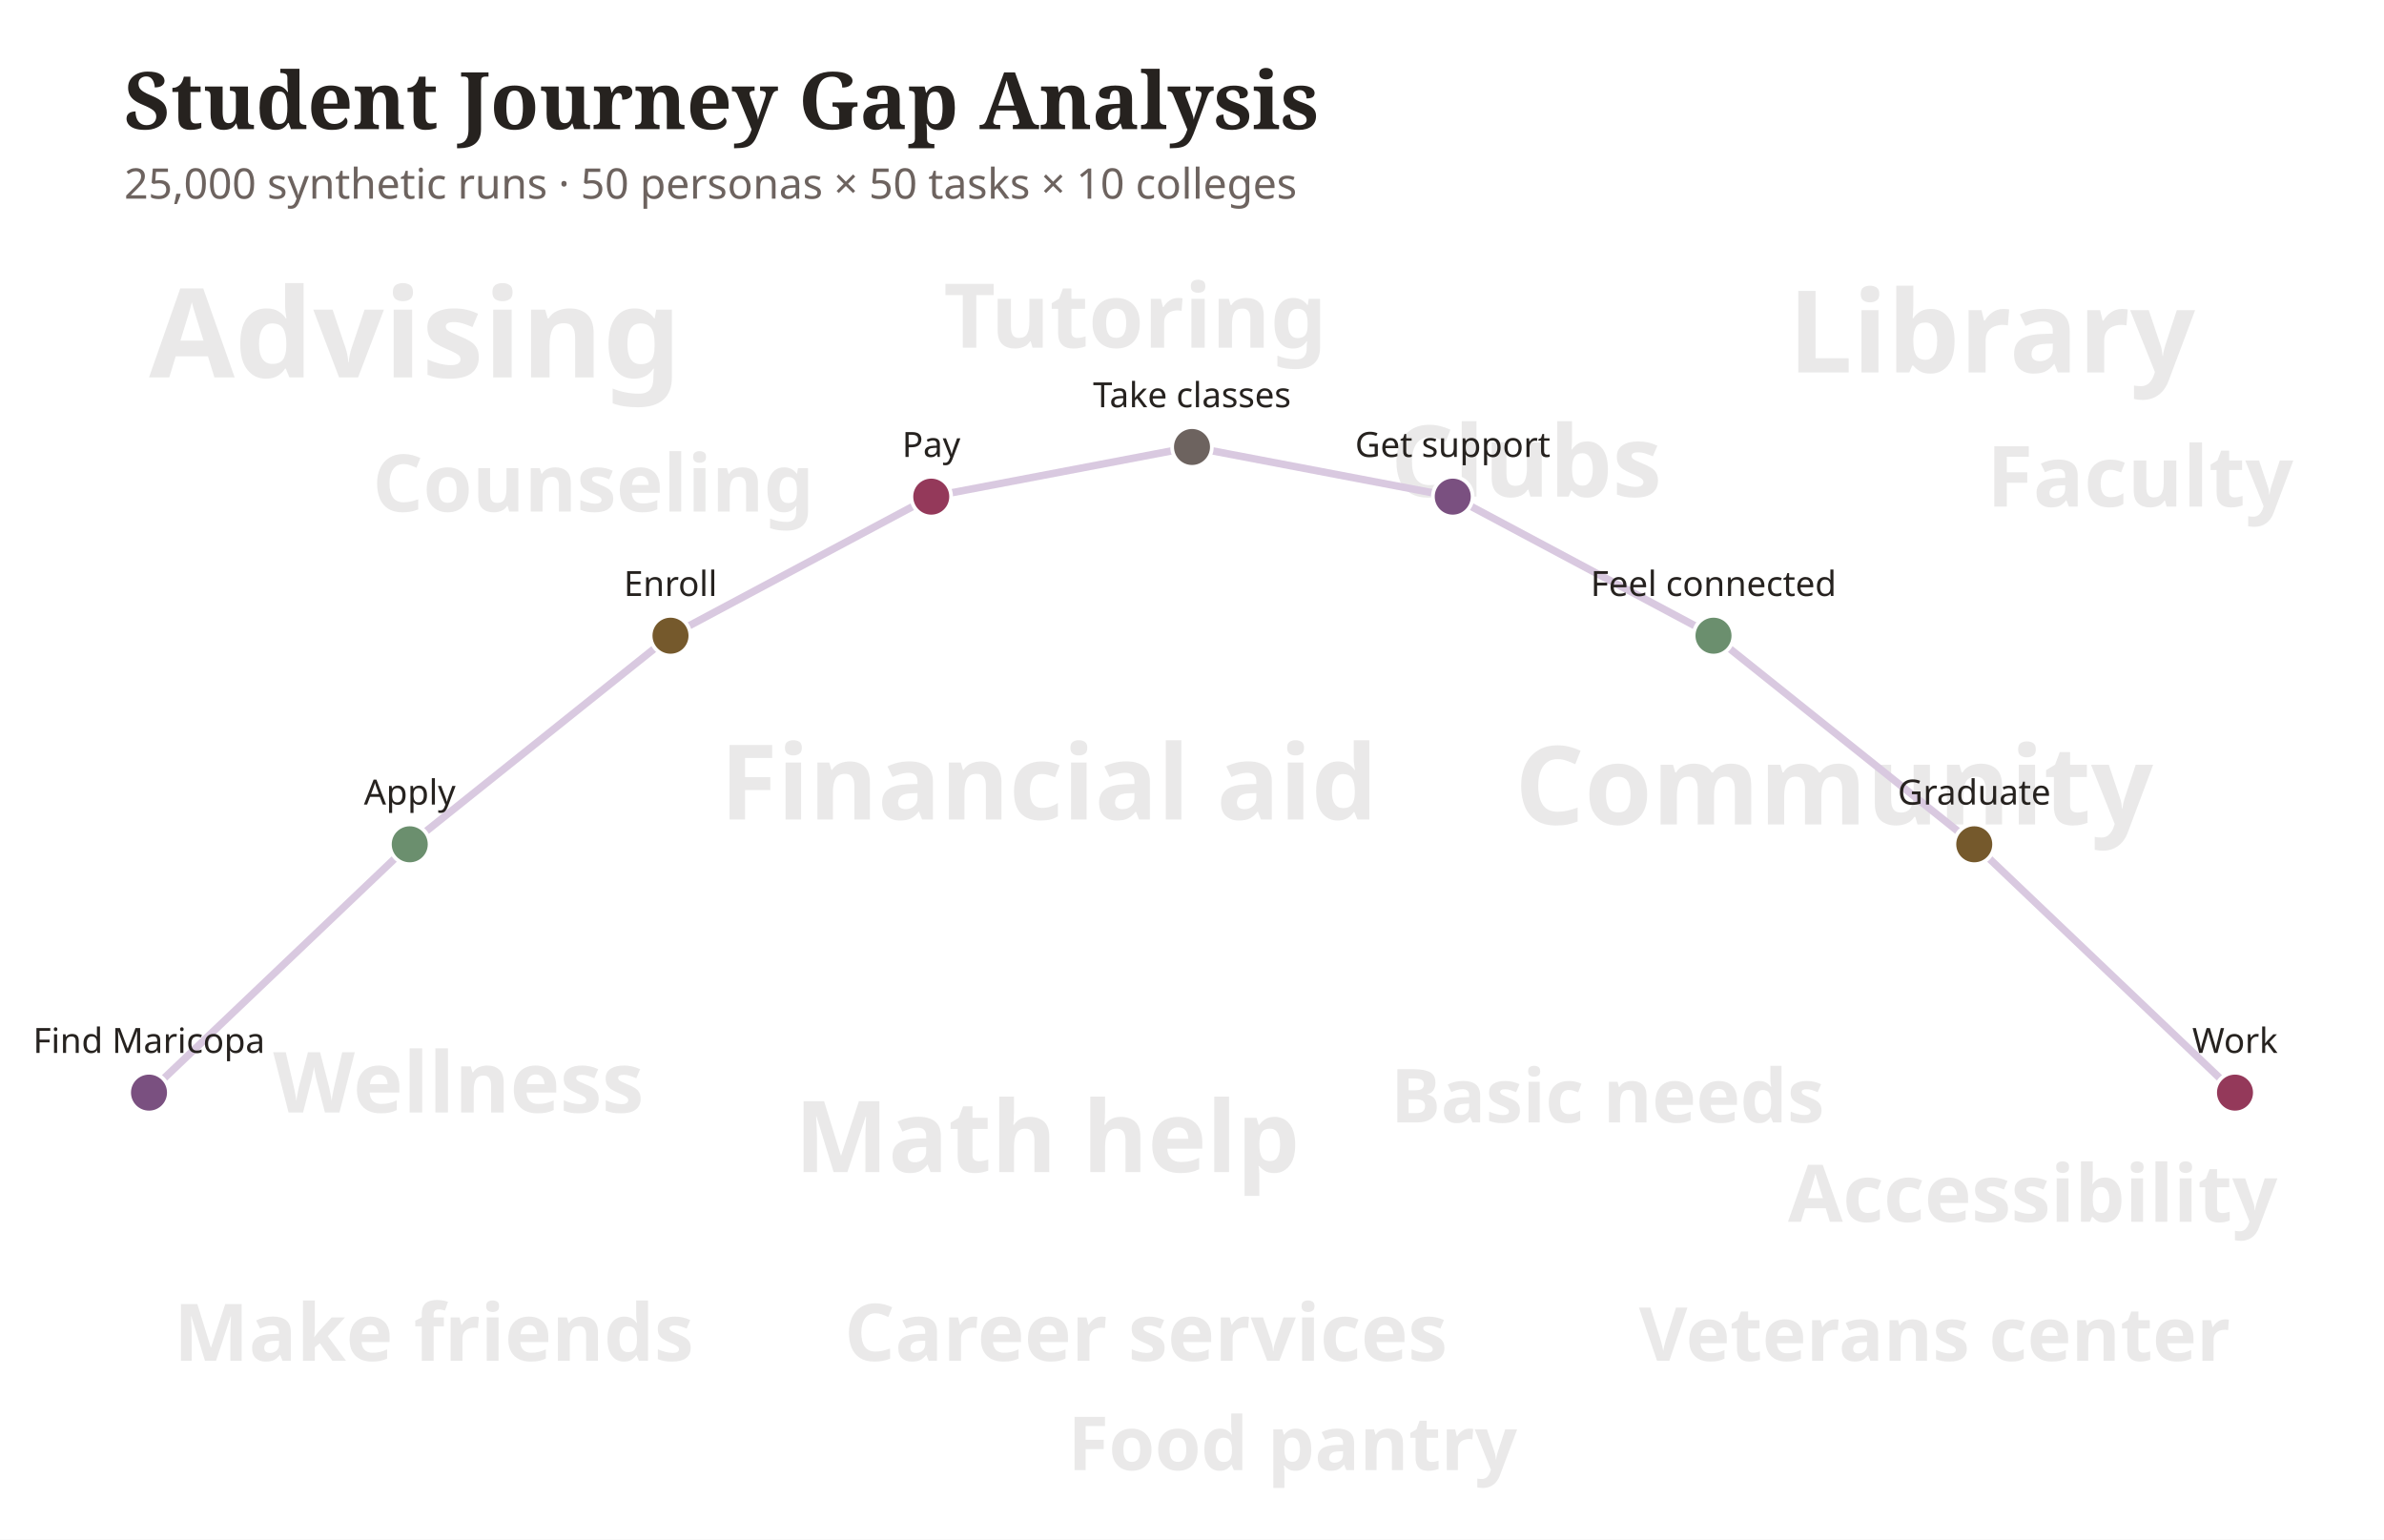
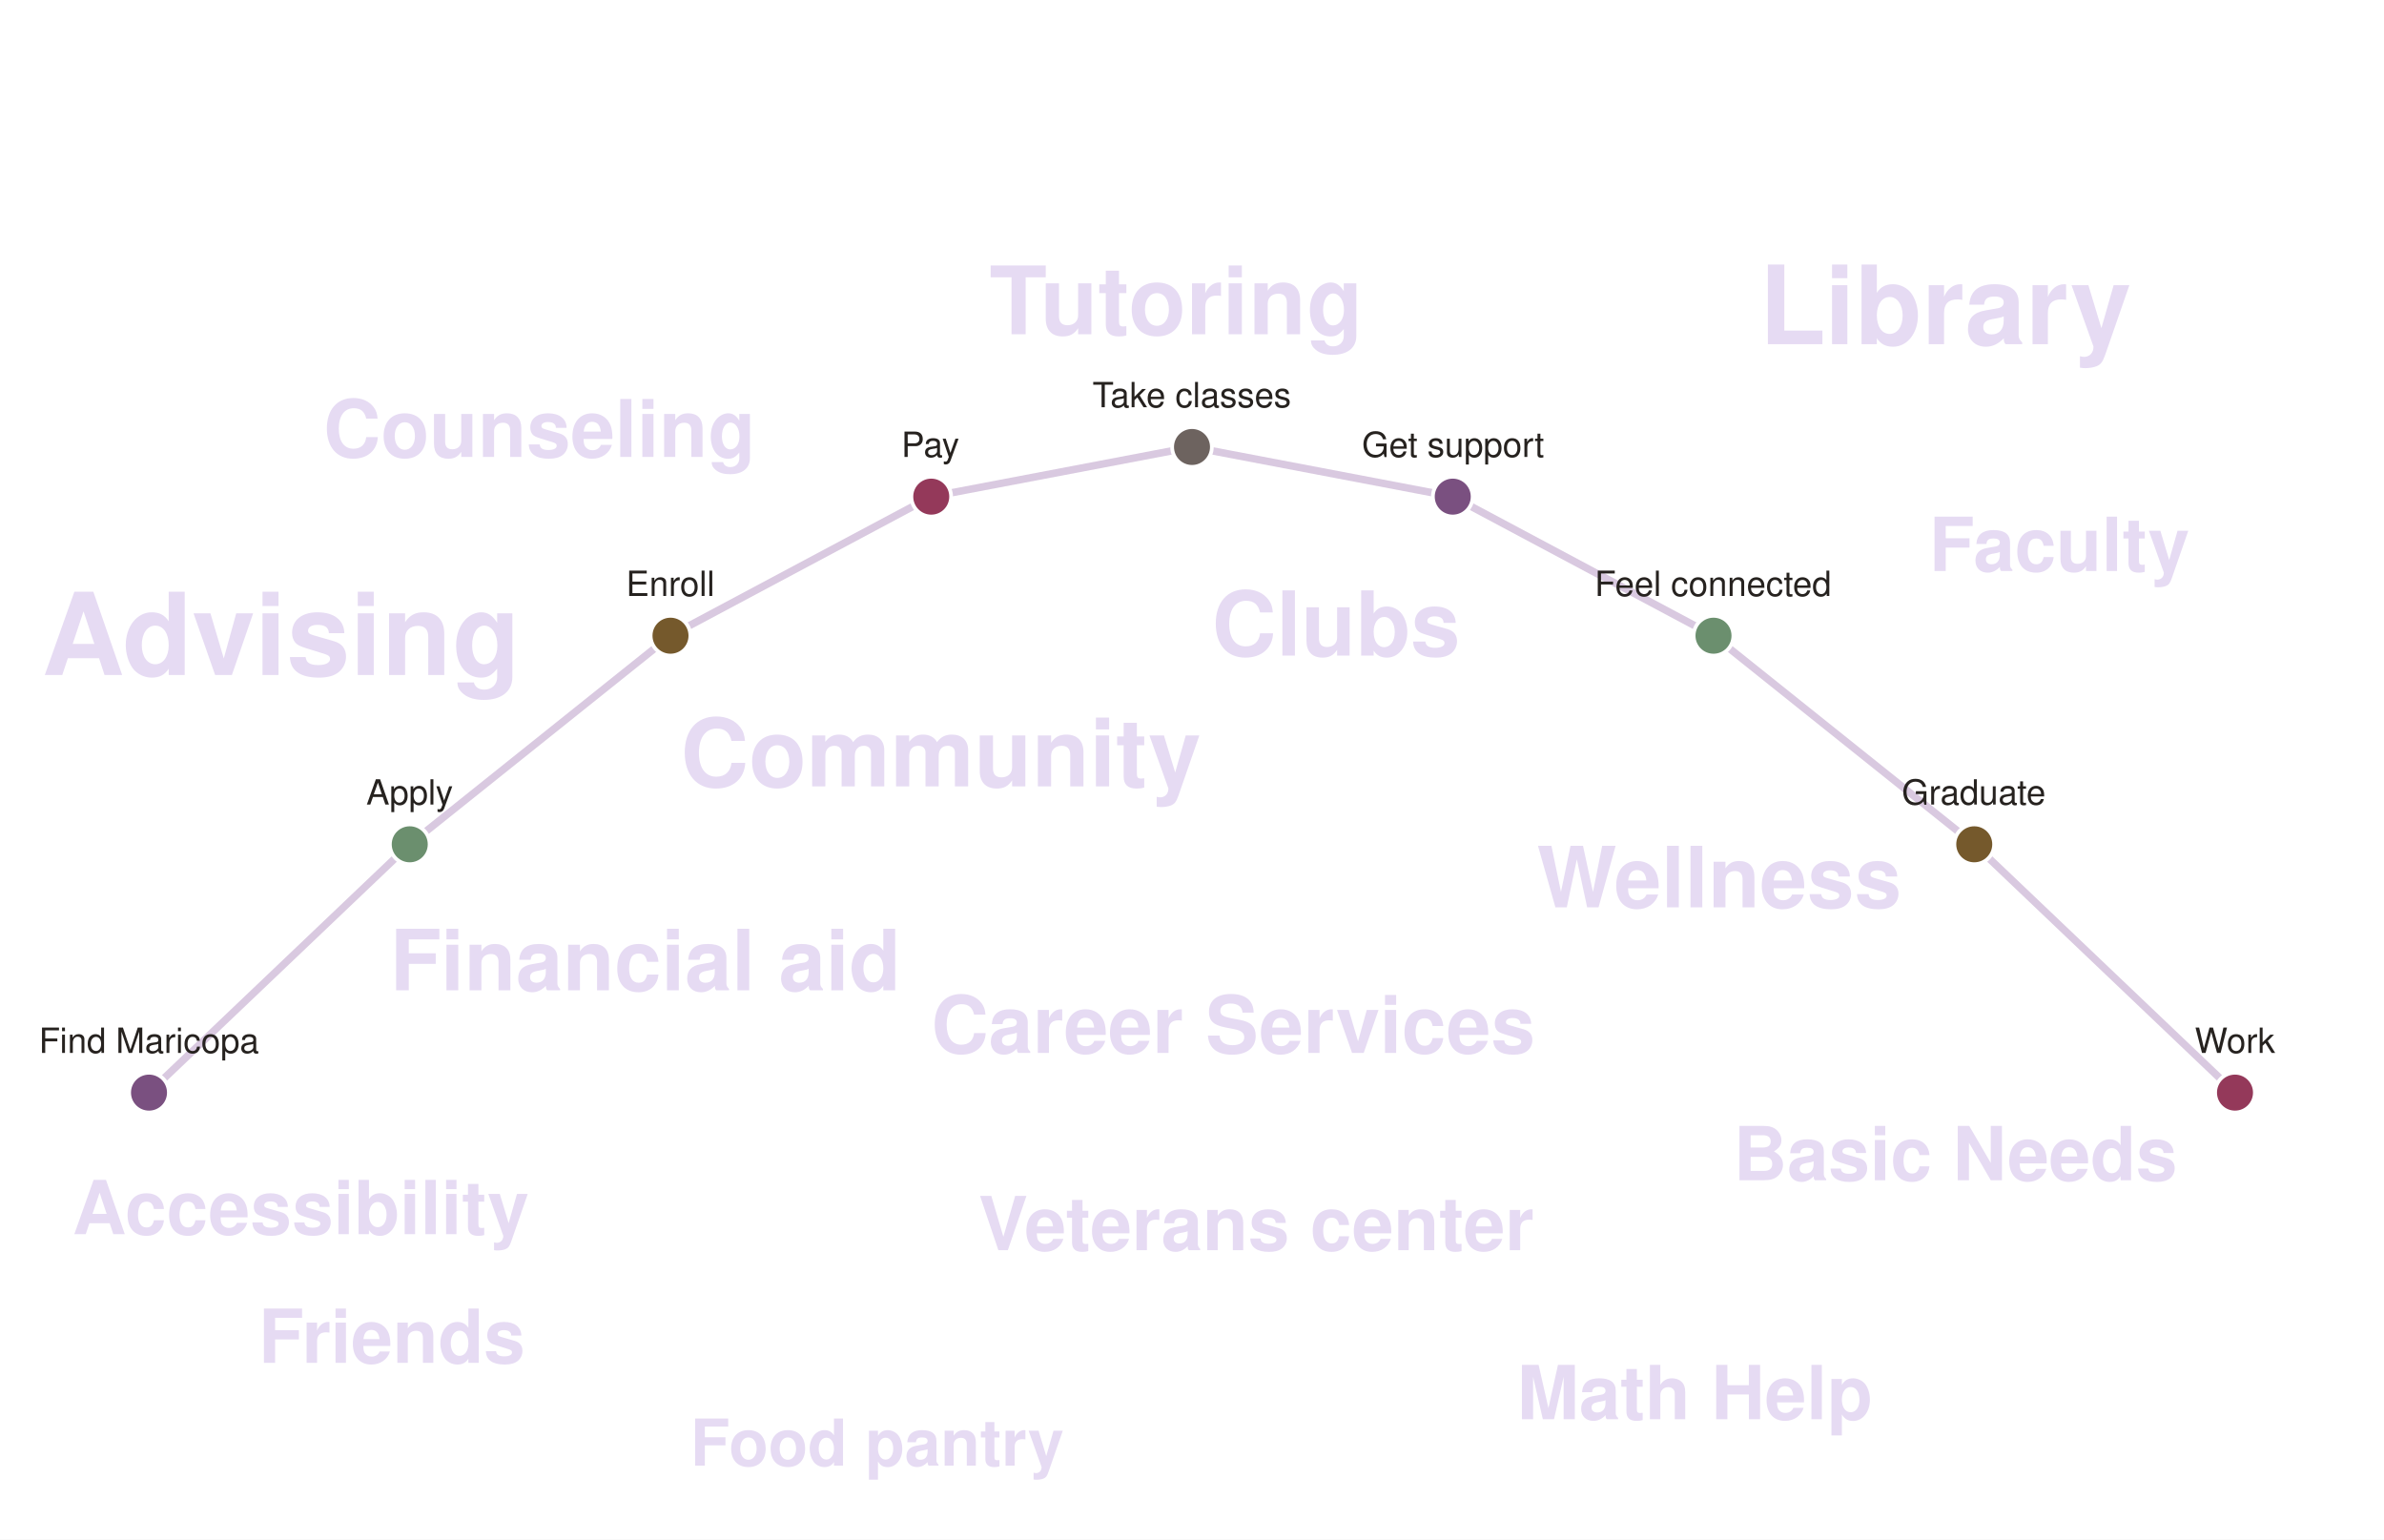
- <svg xmlns="http://www.w3.org/2000/svg" viewBox="0 0 960 620" role="img" aria-labelledby="coverTitle coverDesc">
-   <rect x="0" y="0" width="960" height="620" fill="#ffffff" />
-   <text x="50" y="52" font-family="Lora, Georgia, serif" font-size="32" font-weight="600" fill="#26221f">Student Journey Gap Analysis</text>
-   <text x="50" y="80" font-family="DM Sans, system-ui, sans-serif" font-size="17" fill="#6d635f">25,000 synthetic runs  ·  50 personas × 50 tasks × 10 colleges</text>
-   <g font-family="DM Sans, system-ui, sans-serif" font-weight="700" fill="#26221f" opacity="0.10">
-     <text x="60" y="152" font-size="50">Advising</text>
-     <text x="380" y="140" font-size="36">Tutoring</text>
-     <text x="720" y="150" font-size="46">Library</text>
-     <text x="150" y="206" font-size="32">Counseling</text>
-     <text x="560" y="200" font-size="40">Clubs</text>
-     <text x="800" y="204" font-size="34">Faculty</text>
-     <text x="290" y="330" font-size="42">Financial aid</text>
-     <text x="610" y="332" font-size="44">Community</text>
-     <text x="110" y="448" font-size="34">Wellness</text>
-     <text x="320" y="472" font-size="40">Math help</text>
-     <text x="560" y="452" font-size="30">Basic needs</text>
-     <text x="720" y="492" font-size="32">Accessibility</text>
-     <text x="70" y="548" font-size="32">Make friends</text>
-     <text x="340" y="548" font-size="32">Career services</text>
-     <text x="660" y="548" font-size="30">Veterans center</text>
-     <text x="430" y="592" font-size="30">Food pantry</text>
+ <svg xmlns="http://www.w3.org/2000/svg" id="Layer_1" version="1.1" viewBox="0 0 960 620">
+   <defs>
+     <style>
+       .st0 {
+         font-size: 26px;
+       }
+ 
+       .st0, .st1, .st2, .st3, .st4, .st5, .st6, .st7, .st8 {
+         isolation: isolate;
+       }
+ 
+       .st0, .st1, .st3, .st4, .st5, .st6, .st7, .st8 {
+         fill: #e6dbf3;
+         font-family: Helvetica-Bold, Helvetica;
+         font-weight: 700;
+       }
+ 
+       .st9 {
+         fill: #6d635f;
+       }
+ 
+       .st9, .st10, .st11, .st12, .st13 {
+         stroke: #fff;
+         stroke-width: 1.5px;
+       }
+ 
+       .st1 {
+         font-size: 46px;
+       }
+ 
+       .st14 {
+         fill: none;
+         stroke: #d9c9e0;
+         stroke-width: 3px;
+       }
+ 
+       .st2 {
+         fill: #26221f;
+         font-family: Helvetica, Helvetica;
+         font-size: 14px;
+       }
+ 
+       .st10 {
+         fill: #94395a;
+       }
+ 
+       .st3 {
+         font-size: 34px;
+       }
+ 
+       .st15 {
+         fill: #fff;
+       }
+ 
+       .st4 {
+         font-size: 32px;
+       }
+ 
+       .st5 {
+         font-size: 38px;
+       }
+ 
+       .st6 {
+         font-size: 44px;
+       }
+ 
+       .st7 {
+         font-size: 30px;
+       }
+ 
+       .st11 {
+         fill: #75592c;
+       }
+ 
+       .st8 {
+         font-size: 36px;
+       }
+ 
+       .st12 {
+         fill: #7a5080;
+       }
+ 
+       .st13 {
+         fill: #6b8f6e;
+       }
+     </style>
+   </defs>
+   <rect class="st15" width="960" height="620" />
+   <g>
+     <text class="st1" transform="translate(16.84 271.82)">
+       <tspan x="0" y="0">Advising</tspan>
+     </text>
+     <text class="st5" transform="translate(398.39 134.61)">
+       <tspan x="0" y="0">Tutoring</tspan>
+     </text>
+     <text class="st6" transform="translate(708.39 138.61)">
+       <tspan x="0" y="0">Library</tspan>
+     </text>
+     <text class="st4" transform="translate(130.22 184)">
+       <tspan x="0" y="0">Counseling</tspan>
+     </text>
+     <text class="st8" transform="translate(488 264)">
+       <tspan x="0" y="0">Clubs</tspan>
+     </text>
+     <text class="st7" transform="translate(776.79 229.93)">
+       <tspan x="0" y="0">Faculty</tspan>
+     </text>
+     <text class="st3" transform="translate(157 398.81)">
+       <tspan x="0" y="0">Financial aid</tspan>
+     </text>
+     <text class="st5" transform="translate(274.07 316.68)">
+       <tspan x="0" y="0">Community</tspan>
+     </text>
+     <text class="st3" transform="translate(618.89 365.4)">
+       <tspan x="0" y="0">Wellness</tspan>
+     </text>
+     <text class="st7" transform="translate(29.15 497)">
+       <tspan x="0" y="0">Accessibility</tspan>
+     </text>
+     <text class="st4" transform="translate(375 424)">
+       <tspan x="0" y="0">Career Services</tspan>
+     </text>
+     <text class="st7" transform="translate(698 475.28)">
+       <tspan x="0" y="0">Basic Needs</tspan>
+     </text>
+     <text class="st7" transform="translate(104.06 548.82)">
+       <tspan x="0" y="0">Friends</tspan>
+     </text>
+     <text class="st7" transform="translate(610.87 571.51)">
+       <tspan x="0" y="0">Math Help</tspan>
+     </text>
+     <text class="st7" transform="translate(393.93 503.45)">
+       <tspan x="0" y="0">Veterans center</tspan>
+     </text>
+     <text class="st0" transform="translate(278 590.2)">
+       <tspan x="0" y="0">Food pantry</tspan>
+     </text>
  </g>
-   <polyline points="60,440 165,340 270,256 375,200 480,180 585,200 690,256 795,340 900,440" fill="none" stroke="#d9c9e0" stroke-width="3" />
-   <g stroke="#ffffff" stroke-width="1.5">
-     <circle cx="60" cy="440" r="8" fill="#7a5080" />
-     <circle cx="165" cy="340" r="8" fill="#6b8f6e" />
-     <circle cx="270" cy="256" r="8" fill="#75592c" />
-     <circle cx="375" cy="200" r="8" fill="#94395a" />
-     <circle cx="480" cy="180" r="8" fill="#6d635f" />
-     <circle cx="585" cy="200" r="8" fill="#7a5080" />
-     <circle cx="690" cy="256" r="8" fill="#6b8f6e" />
-     <circle cx="795" cy="340" r="8" fill="#75592c" />
-     <circle cx="900" cy="440" r="8" fill="#94395a" />
+   <polyline class="st14" points="60 440 165 340 270 256 375 200 480 180 585 200 690 256 795 340 900 440" />
+   <g>
+     <circle class="st12" cx="60" cy="440" r="8" />
+     <circle class="st13" cx="165" cy="340" r="8" />
+     <circle class="st11" cx="270" cy="256" r="8" />
+     <circle class="st10" cx="375" cy="200" r="8" />
+     <circle class="st9" cx="480" cy="180" r="8" />
+     <circle class="st12" cx="585" cy="200" r="8" />
+     <circle class="st13" cx="690" cy="256" r="8" />
+     <circle class="st11" cx="795" cy="340" r="8" />
+     <circle class="st10" cx="900" cy="440" r="8" />
  </g>
-   <g font-family="DM Sans, system-ui, sans-serif" font-size="14" fill="#26221f" text-anchor="middle">
-     <text x="60" y="424">Find Maricopa</text>
-     <text x="165" y="324">Apply</text>
-     <text x="270" y="240">Enroll</text>
-     <text x="375" y="184">Pay</text>
-     <text x="480" y="164">Take classes</text>
-     <text x="585" y="184">Get support</text>
-     <text x="690" y="240">Feel connected</text>
-     <text x="795" y="324">Graduate</text>
-     <text x="900" y="424">Work</text>
+   <g>
+     <text class="st2" transform="translate(15.65 424)">
+       <tspan x="0" y="0">Find Maricopa</tspan>
+     </text>
+     <text class="st2" transform="translate(147.49 324)">
+       <tspan x="0" y="0">Apply</tspan>
+     </text>
+     <text class="st2" transform="translate(252.1 240)">
+       <tspan x="0" y="0">Enroll</tspan>
+     </text>
+     <text class="st2" transform="translate(362.94 184)">
+       <tspan x="0" y="0">Pay</tspan>
+     </text>
+     <text class="st2" transform="translate(439.93 164)">
+       <tspan x="0" y="0">Take classes</tspan>
+     </text>
+     <text class="st2" transform="translate(548.42 184)">
+       <tspan x="0" y="0">Get support</tspan>
+     </text>
+     <text class="st2" transform="translate(642.13 240)">
+       <tspan x="0" y="0">Feel connected</tspan>
+     </text>
+     <text class="st2" transform="translate(765.81 324)">
+       <tspan x="0" y="0">Graduate</tspan>
+     </text>
+     <text class="st2" transform="translate(883.79 424)">
+       <tspan x="0" y="0">Work</tspan>
+     </text>
  </g>
</svg>
